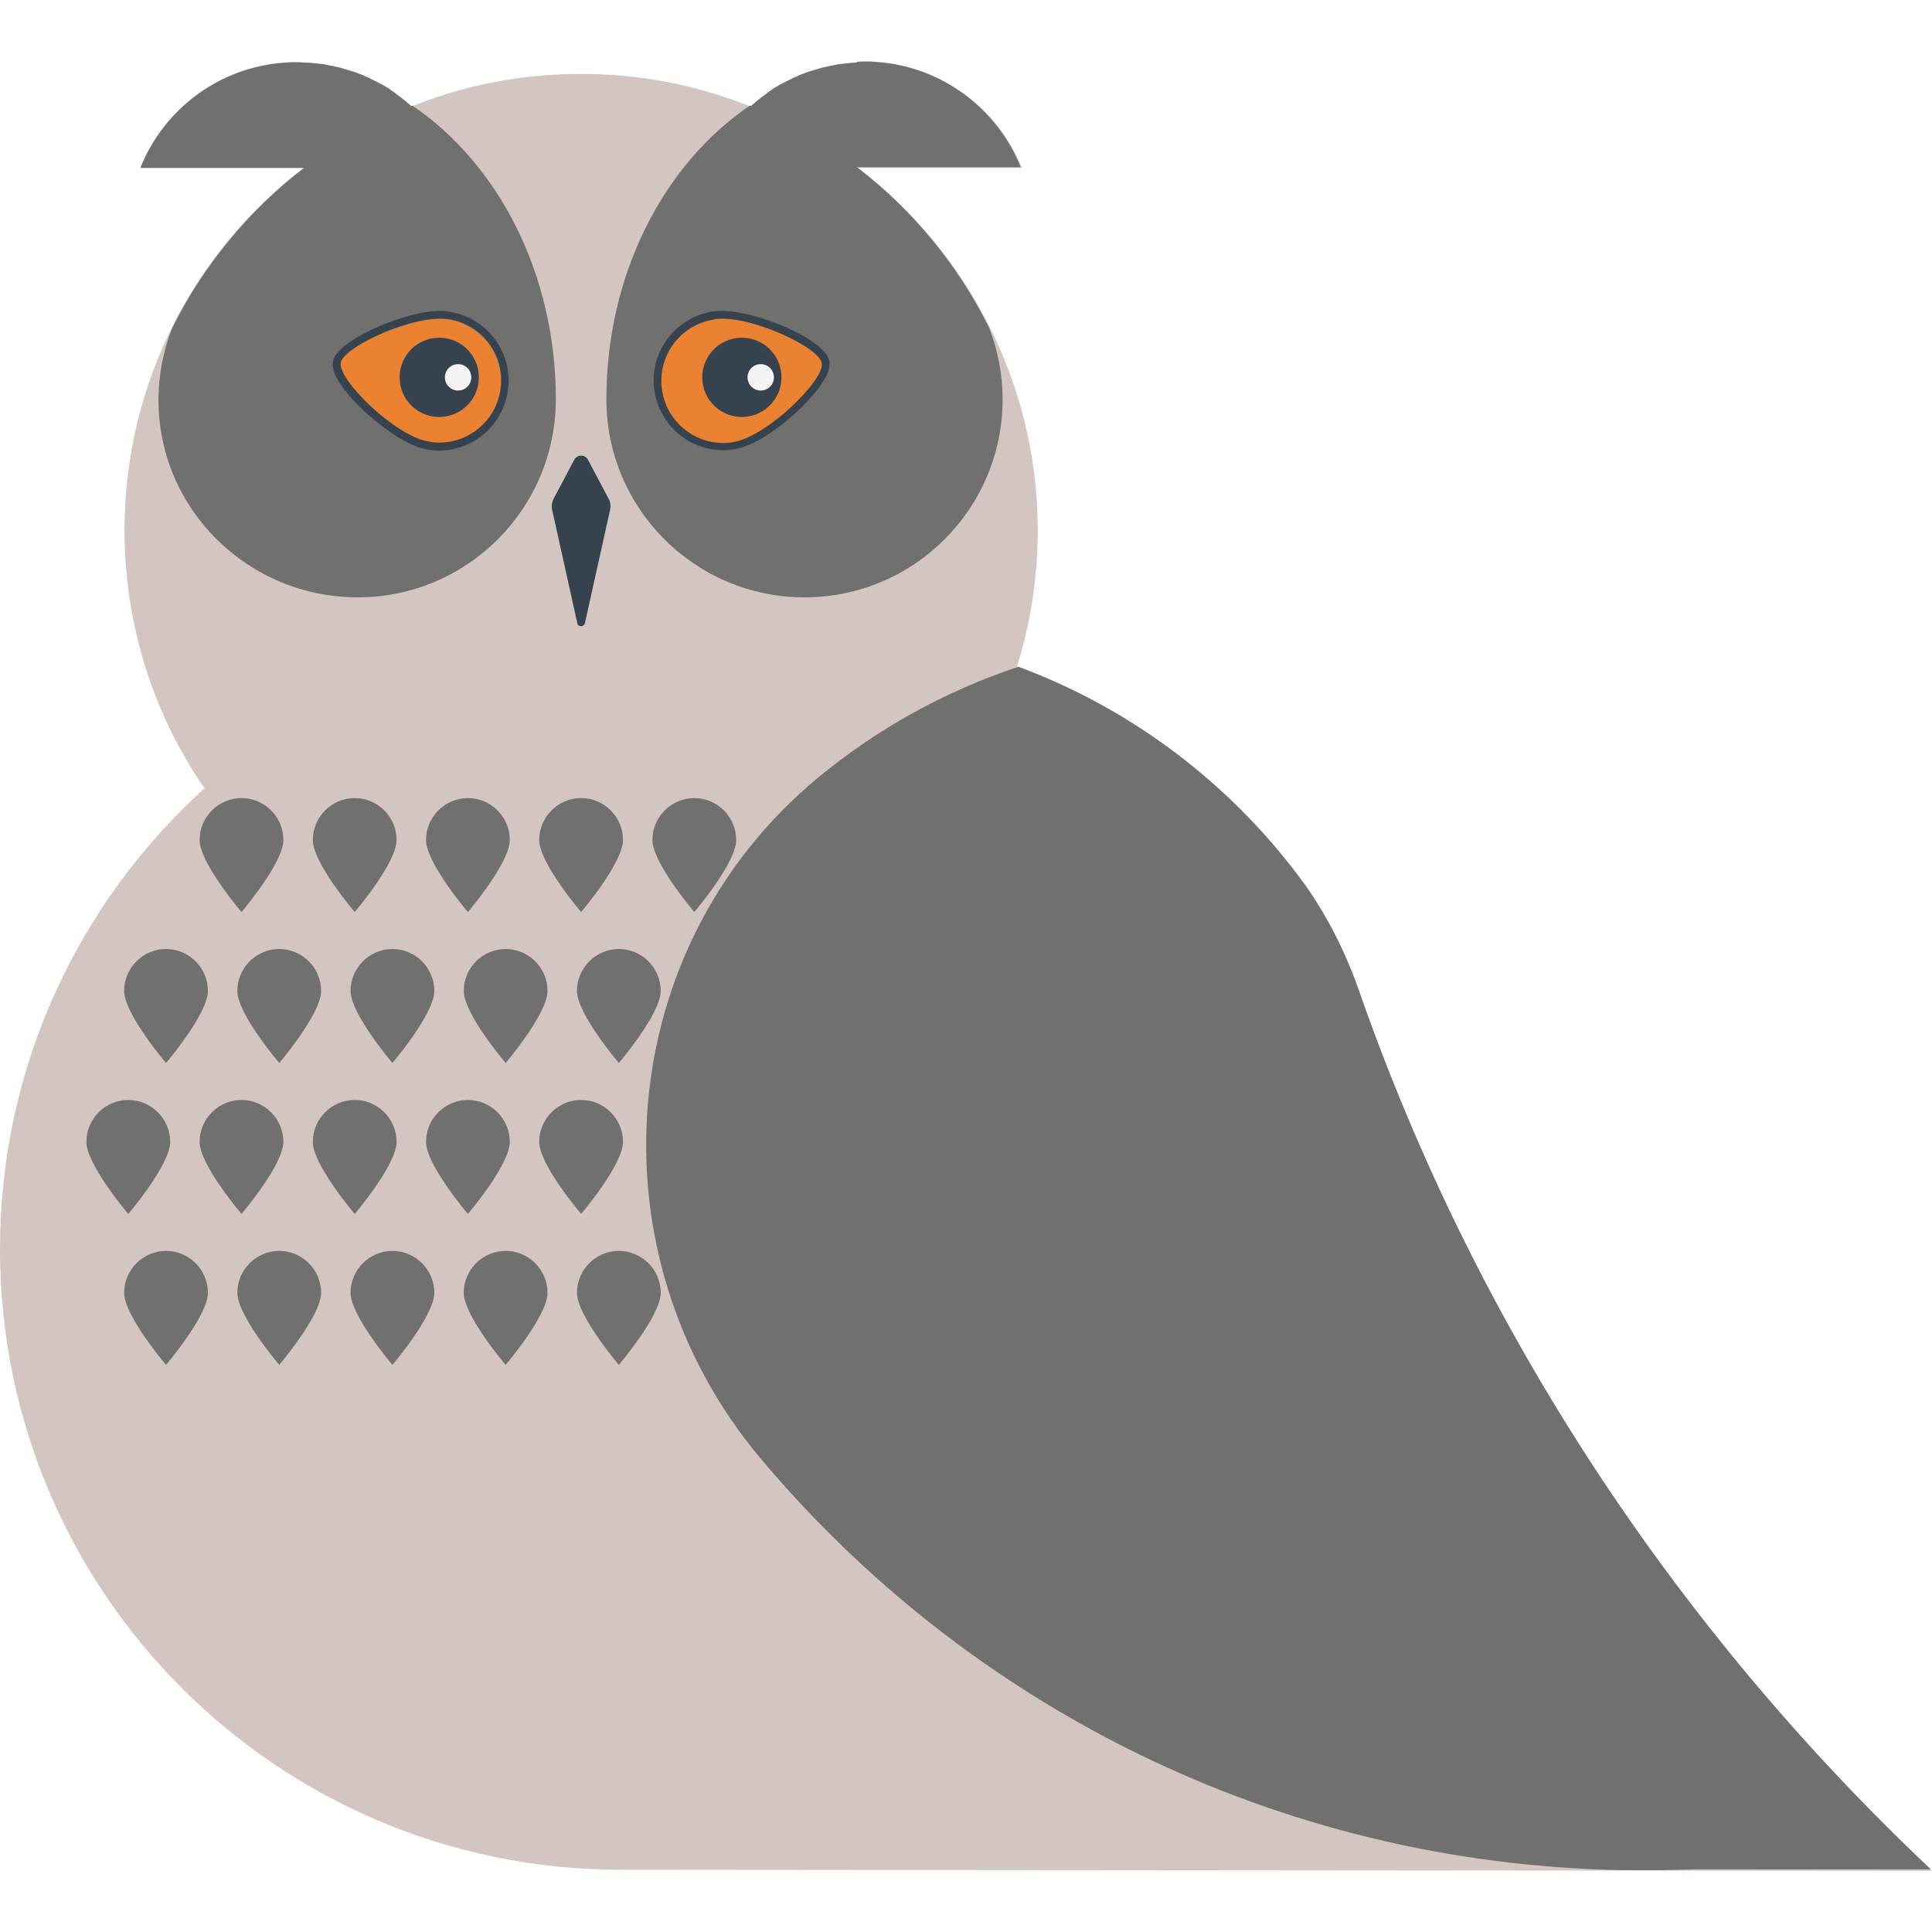
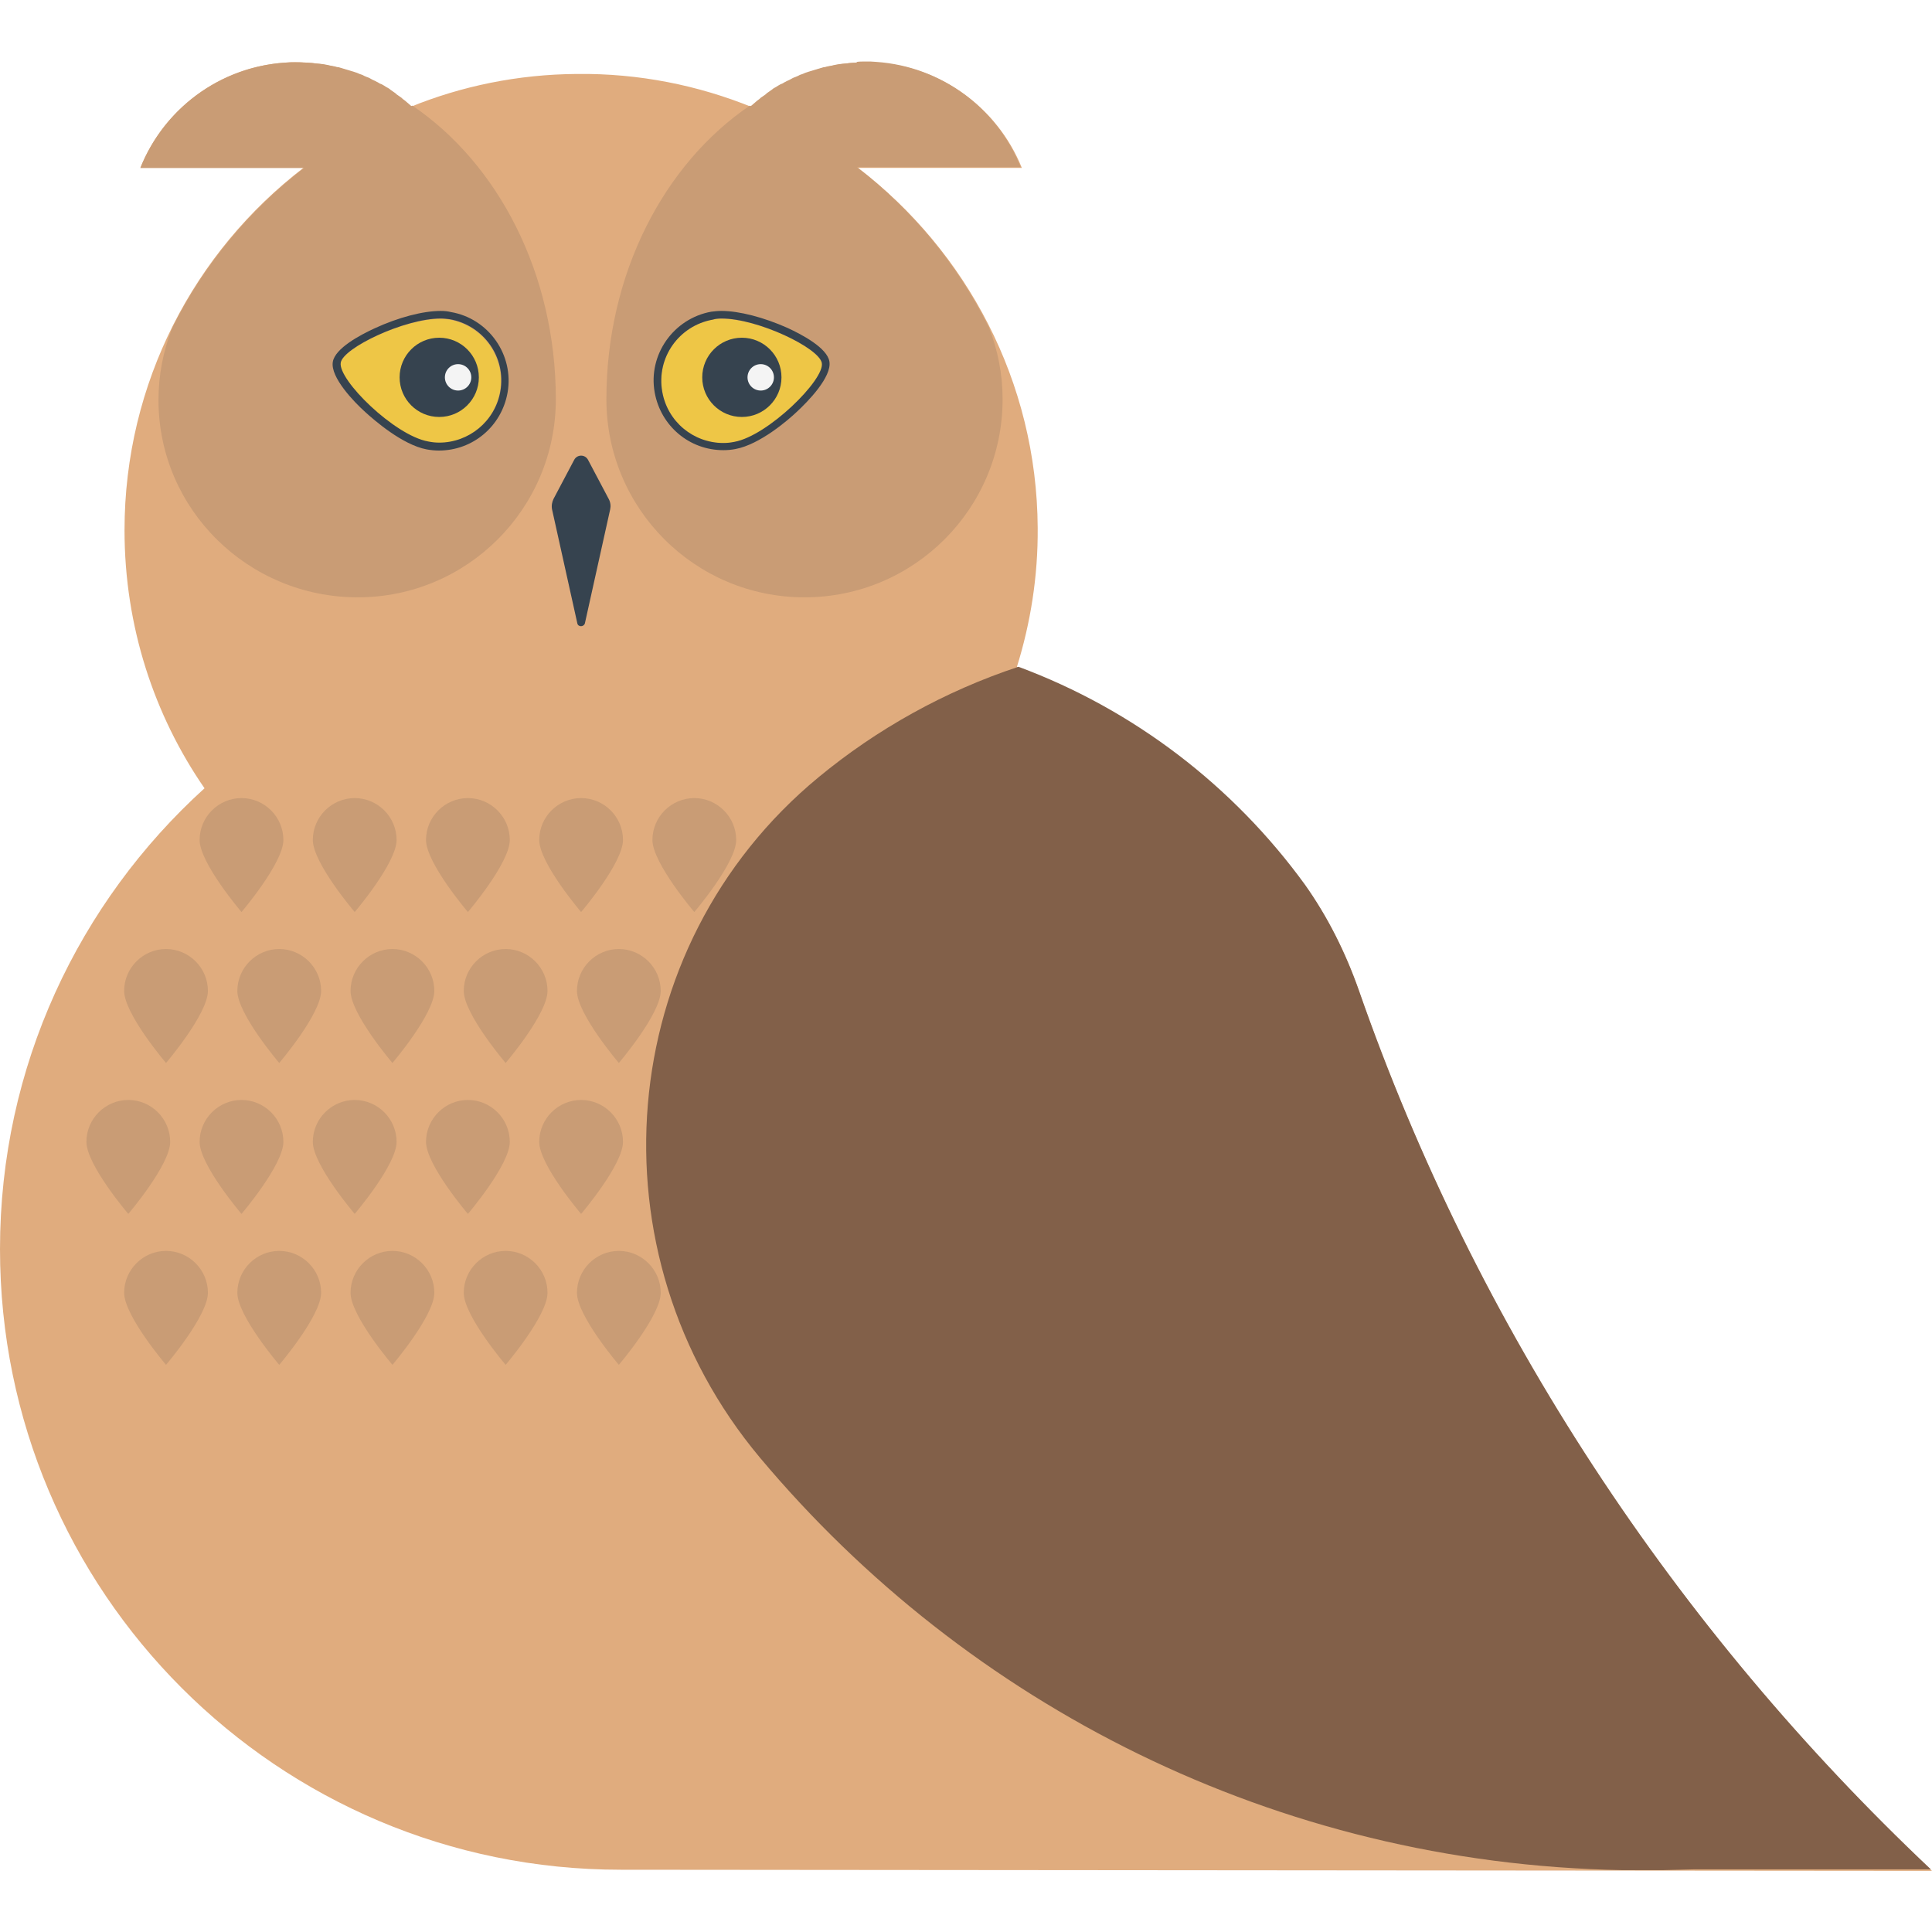
<svg xmlns="http://www.w3.org/2000/svg" version="1.1" x="0" y="0" viewBox="0 0 512 512" xml:space="preserve">
-   <style type="text/css">.st1{fill:#70706f}.st2{fill:#ea8231}.st3{fill:#36434f}.st4{fill:#f4f4f4}</style>
-   <path d="M360.1 262.5c-3.5-10-8.2-19.5-14.4-28-19-26.1-45.4-46.4-76.2-57.8 3.6-11.6 5.6-23.9 5.5-36.8-.2-38.8-18.9-73.4-47.6-95.4h43.4c-6.6-16.4-22.6-28-41.3-28-11.7 0-22.3 4.5-30.2 11.9-14.3-5.8-30-9-46.4-8.8-15.6.1-30.6 3.2-44.3 8.8-7.9-7.4-18.5-11.9-30.1-11.9-18.7 0-34.8 11.6-41.3 28h43.2C51.6 66.6 33 101.4 33 140.5c0 25.4 7.8 49 21.2 68.4C20.9 239.1 0 282.6 0 331c0 90.9 73.6 164.5 164.5 164.5l347.5.3C444.4 432 391.3 352.2 360.1 262.5z" fill="#d3c5c1" />
-   <path class="st1" d="M360.1 262.4c-3.5-9.9-8.2-19.4-14.3-28-18.9-26-45.2-46.3-75.9-57.7-19.6 6.5-37.5 16.5-53 29.3-54.5 45-60.9 126.1-15.5 180.3 54.9 65.5 136.7 107.6 228.4 109.3h10.9c2.8-.1 5.5-.1 8.2-.2h62.8c-67.5-63.7-120.4-143.4-151.6-233zM81.3 16.6c.5 0 .9.1 1.4.1.3 0 .6.1.8.1.4 0 .8.1 1.2.1.3 0 .6.1.9.1.4.1.8.1 1.1.2.3.1.6.1.9.2.4.1.7.1 1.1.2.3.1.6.2 1 .2.3.1.7.2 1 .3.3.1.6.2 1 .3.3.1.6.2 1 .3.3.1.6.2 1 .3l.9.3c.3.1.6.3 1 .4.3.1.6.2.9.4.3.1.6.3 1 .4.3.1.6.3.8.4.3.2.6.3 1 .5.3.1.5.3.8.4.3.2.6.4 1 .5.2.1.5.3.7.4.3.2.6.4 1 .6.2.1.5.3.7.5.3.2.6.4 1 .7.2.1.4.3.6.5.3.2.7.5 1 .7.2.1.4.3.5.4.3.3.7.5 1 .8.5.4.9.8 1.4 1.2.1 0 .2-.1.3-.1 22.7 15.4 38 44.5 38 77.8 0 29-23.5 52.5-52.5 52.5S42 135 42 106c0-6.7 1.3-13.1 3.6-19 8.3-16.7 20.3-31.2 35-42.5H37.2C43.4 29 58 17.8 75.5 16.6c.5 0 1-.1 1.5-.1h1.5c.7 0 1.4 0 2.1.1h.7zm145.4 0c-.5 0-.9.1-1.4.1-.3 0-.6.1-.8.1-.4 0-.8.1-1.2.1-.3 0-.6.1-.9.1-.4.1-.8.1-1.1.2s-.6.1-.9.2c-.4.1-.7.1-1.1.2-.3.1-.6.2-1 .2-.3.1-.7.2-1 .3-.3.1-.6.2-1 .3-.3.1-.6.2-1 .3-.3.1-.6.2-1 .3l-.9.3c-.3.1-.6.3-1 .4-.3.1-.6.2-.9.4-.3.1-.6.3-1 .4-.3.1-.6.3-.8.4-.3.2-.6.3-1 .5-.3.1-.5.3-.8.4-.3.2-.6.4-1 .5-.2.1-.5.3-.7.4-.3.2-.6.4-1 .6-.2.1-.5.3-.7.5-.3.2-.6.4-1 .7-.2.1-.4.3-.6.5-.3.2-.7.5-1 .7-.2.1-.4.3-.5.4-.3.3-.7.5-1 .8-.5.4-.9.8-1.4 1.2-.1 0-.2-.1-.3-.1-22.7 15.4-38 44.5-38 77.8 0 29 23.5 52.5 52.5 52.5s52.5-23.5 52.5-52.5c0-6.7-1.3-13.1-3.6-19-8.3-16.7-20.3-31.2-35-42.5h43.4c-6.2-15.5-20.9-26.7-38.3-27.9-.5 0-1-.1-1.5-.1h-1.5c-.7 0-1.4 0-2.1.1 0 .2-.2.2-.4.2z" />
-   <path class="st2" d="M217.8 96.3c.8 4.4-14.3 19.3-23.2 20.9-9 1.6-17.5-4.4-19.1-13.4s4.4-17.5 13.4-19.1c8.9-1.7 28.1 7.1 28.9 11.6z" />
-   <path class="st3" d="M191.2 84.4c9.6 0 25.9 7.8 26.6 11.8.8 4.4-14.3 19.3-23.2 20.9-1 .2-1.9.3-2.9.3-7.9 0-14.8-5.6-16.2-13.6-1.6-9 4.4-17.5 13.4-19.1.6-.2 1.4-.3 2.3-.3m0-2v2-2c-1 0-1.9.1-2.7.2-10 1.8-16.8 11.4-15 21.4 1.6 8.9 9.2 15.3 18.2 15.3 1.1 0 2.2-.1 3.2-.3 6.5-1.2 14.1-7.8 16.3-9.9 2.8-2.6 9.3-9.2 8.6-13.3-.6-3.6-7.2-7.1-11.1-8.9-6.3-2.8-12.8-4.5-17.5-4.5z" />
-   <circle class="st3" cx="196.6" cy="100" r="10.5" />
-   <circle class="st4" cx="201.6" cy="100" r="3.5" />
-   <path class="st2" d="M90.2 96.3c-.8 4.4 14.3 19.3 23.2 20.9s17.5-4.4 19.1-13.4-4.4-17.5-13.4-19.1S91 91.8 90.2 96.3z" />
-   <path class="st3" d="M116.8 84.4c.8 0 1.6.1 2.4.2 9 1.6 15 10.1 13.4 19.1-1.4 8-8.4 13.6-16.2 13.6-1 0-1.9-.1-2.9-.3-9-1.6-24-16.4-23.2-20.9.6-3.9 16.9-11.7 26.5-11.7m0-2c-4.7 0-11.2 1.7-17.5 4.6-3.9 1.8-10.5 5.3-11.1 8.9-.7 4.1 5.7 10.7 8.6 13.3 2.2 2 9.8 8.7 16.3 9.9 1.1.2 2.2.3 3.2.3 9 0 16.6-6.4 18.2-15.3 1.8-10-5-19.7-15-21.4-.8-.2-1.7-.3-2.7-.3z" />
-   <circle class="st3" cx="116.4" cy="100" r="10.5" />
-   <circle class="st4" cx="121.4" cy="100" r="3.5" />
-   <path class="st3" d="M152.2 121.8l-5.5 10.4c-.4.8-.6 1.8-.4 2.8l6.7 30.2c.2 1 1.7 1 2 0l6.7-30.2c.2-.9.1-1.9-.4-2.8l-5.5-10.4c-.8-1.4-2.8-1.4-3.6 0z" />
-   <path class="st1" d="M165.1 222.6c0 6.1-11.1 19.1-11.1 19.1s-11.1-13-11.1-19.1 5-11.1 11.1-11.1 11.1 5 11.1 11.1zm-30 0c0 6.1-11.1 19.1-11.1 19.1s-11.1-13-11.1-19.1 5-11.1 11.1-11.1 11.1 5 11.1 11.1zm-30 0c0 6.1-11.1 19.1-11.1 19.1s-11.1-13-11.1-19.1 5-11.1 11.1-11.1 11.1 5 11.1 11.1zm-30 0c0 6.1-11.1 19.1-11.1 19.1s-11.1-13-11.1-19.1 5-11.1 11.1-11.1 11.1 5 11.1 11.1zm120 0c0 6.1-11.1 19.1-11.1 19.1s-11.1-13-11.1-19.1 5-11.1 11.1-11.1 11.1 5 11.1 11.1zm-50 40c0 6.1-11.1 19.1-11.1 19.1s-11.1-13-11.1-19.1 5-11.1 11.1-11.1 11.1 5 11.1 11.1zm-30 0c0 6.1-11.1 19.1-11.1 19.1s-11.1-13-11.1-19.1 5-11.1 11.1-11.1 11.1 5 11.1 11.1zm-30 0c0 6.1-11.1 19.1-11.1 19.1s-11.1-13-11.1-19.1 5-11.1 11.1-11.1 11.1 5 11.1 11.1zm-30 0c0 6.1-11.1 19.1-11.1 19.1s-11.1-13-11.1-19.1 5-11.1 11.1-11.1 11.1 5 11.1 11.1zm120 0c0 6.1-11.1 19.1-11.1 19.1s-11.1-13-11.1-19.1 5-11.1 11.1-11.1 11.1 5 11.1 11.1zm-10 40c0 6.1-11.1 19.1-11.1 19.1s-11.1-13-11.1-19.1 5-11.1 11.1-11.1 11.1 5 11.1 11.1zm-30 0c0 6.1-11.1 19.1-11.1 19.1s-11.1-13-11.1-19.1 5-11.1 11.1-11.1 11.1 5 11.1 11.1zm-30 0c0 6.1-11.1 19.1-11.1 19.1s-11.1-13-11.1-19.1 5-11.1 11.1-11.1 11.1 5 11.1 11.1zm-30 0c0 6.1-11.1 19.1-11.1 19.1s-11.1-13-11.1-19.1 5-11.1 11.1-11.1 11.1 5 11.1 11.1zm70 40c0 6.1-11.1 19.1-11.1 19.1s-11.1-13-11.1-19.1 5-11.1 11.1-11.1 11.1 5 11.1 11.1zm-30 0c0 6.1-11.1 19.1-11.1 19.1s-11.1-13-11.1-19.1 5-11.1 11.1-11.1 11.1 5 11.1 11.1zm-30 0c0 6.1-11.1 19.1-11.1 19.1s-11.1-13-11.1-19.1 5-11.1 11.1-11.1 11.1 5 11.1 11.1zm-30 0c0 6.1-11.1 19.1-11.1 19.1s-11.1-13-11.1-19.1 5-11.1 11.1-11.1 11.1 5 11.1 11.1zm120 0c0 6.1-11.1 19.1-11.1 19.1s-11.1-13-11.1-19.1 5-11.1 11.1-11.1 11.1 5 11.1 11.1zm-130-40c0 6.1-11.1 19.1-11.1 19.1s-11.1-13-11.1-19.1 5-11.1 11.1-11.1 11.1 5 11.1 11.1z" />
+   <style type="text/css">.st2{fill:#c99c75}.st3{fill:#eec646}.st4{fill:#36434f}.st5{fill:#f4f4f4}</style>
+   <path d="M360.1 262.5c-3.5-10-8.2-19.5-14.4-28-19-26.1-45.4-46.4-76.2-57.8 3.6-11.6 5.6-23.9 5.5-36.8-.2-38.8-18.9-73.4-47.6-95.4h43.4c-6.6-16.4-22.6-28-41.3-28-11.7 0-22.3 4.5-30.2 11.9-14.3-5.8-30-9-46.4-8.8-15.6.1-30.6 3.2-44.3 8.8-7.9-7.4-18.5-11.9-30.1-11.9-18.7 0-34.8 11.6-41.3 28h43.2C51.6 66.6 33 101.4 33 140.5c0 25.4 7.8 49 21.2 68.4C20.9 239.1 0 282.6 0 331c0 90.9 73.6 164.5 164.5 164.5l347.5.3C444.4 432 391.3 352.2 360.1 262.5z" fill="#e0ac7e" />
+   <path d="M360.1 262.4c-3.5-9.9-8.2-19.4-14.3-28-18.9-26-45.2-46.3-75.9-57.7-19.6 6.5-37.5 16.5-53 29.3-54.5 45-60.9 126.1-15.5 180.3 54.9 65.5 136.7 107.6 228.4 109.3h10.9c2.8-.1 5.5-.1 8.2-.2h62.8c-67.5-63.7-120.4-143.4-151.6-233z" fill="#826049" />
+   <path class="st2" d="M81.3 16.6c.5 0 .9.1 1.4.1.3 0 .6.1.8.1.4 0 .8.1 1.2.1.3 0 .6.1.9.1.4.1.8.1 1.1.2.3.1.6.1.9.2.4.1.7.1 1.1.2.3.1.6.2 1 .2.3.1.7.2 1 .3.3.1.6.2 1 .3.3.1.6.2 1 .3.3.1.6.2 1 .3l.9.3c.3.1.6.3 1 .4.3.1.6.2.9.4.3.1.6.3 1 .4.3.1.6.3.8.4.3.2.6.3 1 .5.3.1.5.3.8.4.3.2.6.4 1 .5.2.1.5.3.7.4.3.2.6.4 1 .6.2.1.5.3.7.5.3.2.6.4 1 .7.2.1.4.3.6.5.3.2.7.5 1 .7.2.1.4.3.5.4.3.3.7.5 1 .8.5.4.9.8 1.4 1.2.1 0 .2-.1.3-.1 22.7 15.4 38 44.5 38 77.8 0 29-23.5 52.5-52.5 52.5S42 135 42 106c0-6.7 1.3-13.1 3.6-19 8.3-16.7 20.3-31.2 35-42.5H37.2C43.4 29 58 17.8 75.5 16.6c.5 0 1-.1 1.5-.1h1.5c.7 0 1.4 0 2.1.1h.7zm145.4 0c-.5 0-.9.1-1.4.1-.3 0-.6.1-.8.1-.4 0-.8.1-1.2.1-.3 0-.6.1-.9.1-.4.1-.8.1-1.1.2-.3.1-.6.1-.9.2-.4.1-.7.1-1.1.2-.3.1-.6.2-1 .2-.3.1-.7.2-1 .3-.3.1-.6.2-1 .3-.3.1-.6.2-1 .3-.3.1-.6.2-1 .3l-.9.3c-.3.1-.6.3-1 .4-.3.1-.6.2-.9.4-.3.1-.6.3-1 .4-.3.1-.6.3-.8.4-.3.2-.6.3-1 .5-.3.1-.5.3-.8.4-.3.2-.6.4-1 .5-.2.1-.5.3-.7.4-.3.2-.6.4-1 .6-.2.1-.5.3-.7.5-.3.2-.6.4-1 .7-.2.1-.4.3-.6.5-.3.2-.7.5-1 .7-.2.1-.4.3-.5.4-.3.3-.7.5-1 .8-.5.4-.9.8-1.4 1.2-.1 0-.2-.1-.3-.1-22.7 15.4-38 44.5-38 77.8 0 29 23.5 52.5 52.5 52.5s52.5-23.5 52.5-52.5c0-6.7-1.3-13.1-3.6-19-8.3-16.7-20.3-31.2-35-42.5h43.4c-6.2-15.5-20.9-26.7-38.3-27.9-.5 0-1-.1-1.5-.1h-1.5c-.7 0-1.4 0-2.1.1 0 .2-.2.2-.4.2z" />
+   <path class="st3" d="M217.8 96.3c.8 4.4-14.3 19.3-23.2 20.9-9 1.6-17.5-4.4-19.1-13.4s4.4-17.5 13.4-19.1c8.9-1.7 28.1 7.1 28.9 11.6z" />
+   <path class="st4" d="M191.2 84.4c9.6 0 25.9 7.8 26.6 11.8.8 4.4-14.3 19.3-23.2 20.9-1 .2-1.9.3-2.9.3-7.9 0-14.8-5.6-16.2-13.6-1.6-9 4.4-17.5 13.4-19.1.6-.2 1.4-.3 2.3-.3m0-2v2-2c-1 0-1.9.1-2.7.2-10 1.8-16.8 11.4-15 21.4 1.6 8.9 9.2 15.3 18.2 15.3 1.1 0 2.2-.1 3.2-.3 6.5-1.2 14.1-7.8 16.3-9.9 2.8-2.6 9.3-9.2 8.6-13.3-.6-3.6-7.2-7.1-11.1-8.9-6.3-2.8-12.8-4.5-17.5-4.5z" />
+   <circle class="st4" cx="196.6" cy="100" r="10.5" />
+   <circle class="st5" cx="201.6" cy="100" r="3.5" />
+   <path class="st3" d="M90.2 96.3c-.8 4.4 14.3 19.3 23.2 20.9s17.5-4.4 19.1-13.4-4.4-17.5-13.4-19.1S91 91.8 90.2 96.3z" />
+   <path class="st4" d="M116.8 84.4c.8 0 1.6.1 2.4.2 9 1.6 15 10.1 13.4 19.1-1.4 8-8.4 13.6-16.2 13.6-1 0-1.9-.1-2.9-.3-9-1.6-24-16.4-23.2-20.9.6-3.9 16.9-11.7 26.5-11.7m0-2c-4.7 0-11.2 1.7-17.5 4.6-3.9 1.8-10.5 5.3-11.1 8.9-.7 4.1 5.7 10.7 8.6 13.3 2.2 2 9.8 8.7 16.3 9.9 1.1.2 2.2.3 3.2.3 9 0 16.6-6.4 18.2-15.3 1.8-10-5-19.7-15-21.4-.8-.2-1.7-.3-2.7-.3z" />
+   <circle class="st4" cx="116.4" cy="100" r="10.5" />
+   <circle class="st5" cx="121.4" cy="100" r="3.5" />
+   <path class="st4" d="M152.2 121.8l-5.5 10.4c-.4.8-.6 1.8-.4 2.8l6.7 30.2c.2 1 1.7 1 2 0l6.7-30.2c.2-.9.1-1.9-.4-2.8l-5.5-10.4c-.8-1.4-2.8-1.4-3.6 0z" />
+   <path class="st2" d="M165.1 222.6c0 6.1-11.1 19.1-11.1 19.1s-11.1-13-11.1-19.1 5-11.1 11.1-11.1 11.1 5 11.1 11.1zm-30 0c0 6.1-11.1 19.1-11.1 19.1s-11.1-13-11.1-19.1 5-11.1 11.1-11.1 11.1 5 11.1 11.1zm-30 0c0 6.1-11.1 19.1-11.1 19.1s-11.1-13-11.1-19.1 5-11.1 11.1-11.1 11.1 5 11.1 11.1zm-30 0c0 6.1-11.1 19.1-11.1 19.1s-11.1-13-11.1-19.1 5-11.1 11.1-11.1 11.1 5 11.1 11.1zm120 0c0 6.1-11.1 19.1-11.1 19.1s-11.1-13-11.1-19.1 5-11.1 11.1-11.1 11.1 5 11.1 11.1zm-50 40c0 6.1-11.1 19.1-11.1 19.1s-11.1-13-11.1-19.1 5-11.1 11.1-11.1 11.1 5 11.1 11.1zm-30 0c0 6.1-11.1 19.1-11.1 19.1s-11.1-13-11.1-19.1 5-11.1 11.1-11.1 11.1 5 11.1 11.1zm-30 0c0 6.1-11.1 19.1-11.1 19.1s-11.1-13-11.1-19.1 5-11.1 11.1-11.1 11.1 5 11.1 11.1zm-30 0c0 6.1-11.1 19.1-11.1 19.1s-11.1-13-11.1-19.1 5-11.1 11.1-11.1 11.1 5 11.1 11.1zm120 0c0 6.1-11.1 19.1-11.1 19.1s-11.1-13-11.1-19.1 5-11.1 11.1-11.1 11.1 5 11.1 11.1zm-10 40c0 6.1-11.1 19.1-11.1 19.1s-11.1-13-11.1-19.1 5-11.1 11.1-11.1 11.1 5 11.1 11.1zm-30 0c0 6.1-11.1 19.1-11.1 19.1s-11.1-13-11.1-19.1 5-11.1 11.1-11.1 11.1 5 11.1 11.1zm-30 0c0 6.1-11.1 19.1-11.1 19.1s-11.1-13-11.1-19.1 5-11.1 11.1-11.1 11.1 5 11.1 11.1zm-30 0c0 6.1-11.1 19.1-11.1 19.1s-11.1-13-11.1-19.1 5-11.1 11.1-11.1 11.1 5 11.1 11.1zm70 40c0 6.1-11.1 19.1-11.1 19.1s-11.1-13-11.1-19.1 5-11.1 11.1-11.1 11.1 5 11.1 11.1zm-30 0c0 6.1-11.1 19.1-11.1 19.1s-11.1-13-11.1-19.1 5-11.1 11.1-11.1 11.1 5 11.1 11.1zm-30 0c0 6.1-11.1 19.1-11.1 19.1s-11.1-13-11.1-19.1 5-11.1 11.1-11.1 11.1 5 11.1 11.1zm-30 0c0 6.1-11.1 19.1-11.1 19.1s-11.1-13-11.1-19.1 5-11.1 11.1-11.1 11.1 5 11.1 11.1zm120 0c0 6.1-11.1 19.1-11.1 19.1s-11.1-13-11.1-19.1 5-11.1 11.1-11.1 11.1 5 11.1 11.1zm-130-40c0 6.1-11.1 19.1-11.1 19.1s-11.1-13-11.1-19.1 5-11.1 11.1-11.1 11.1 5 11.1 11.1z" />
</svg>
